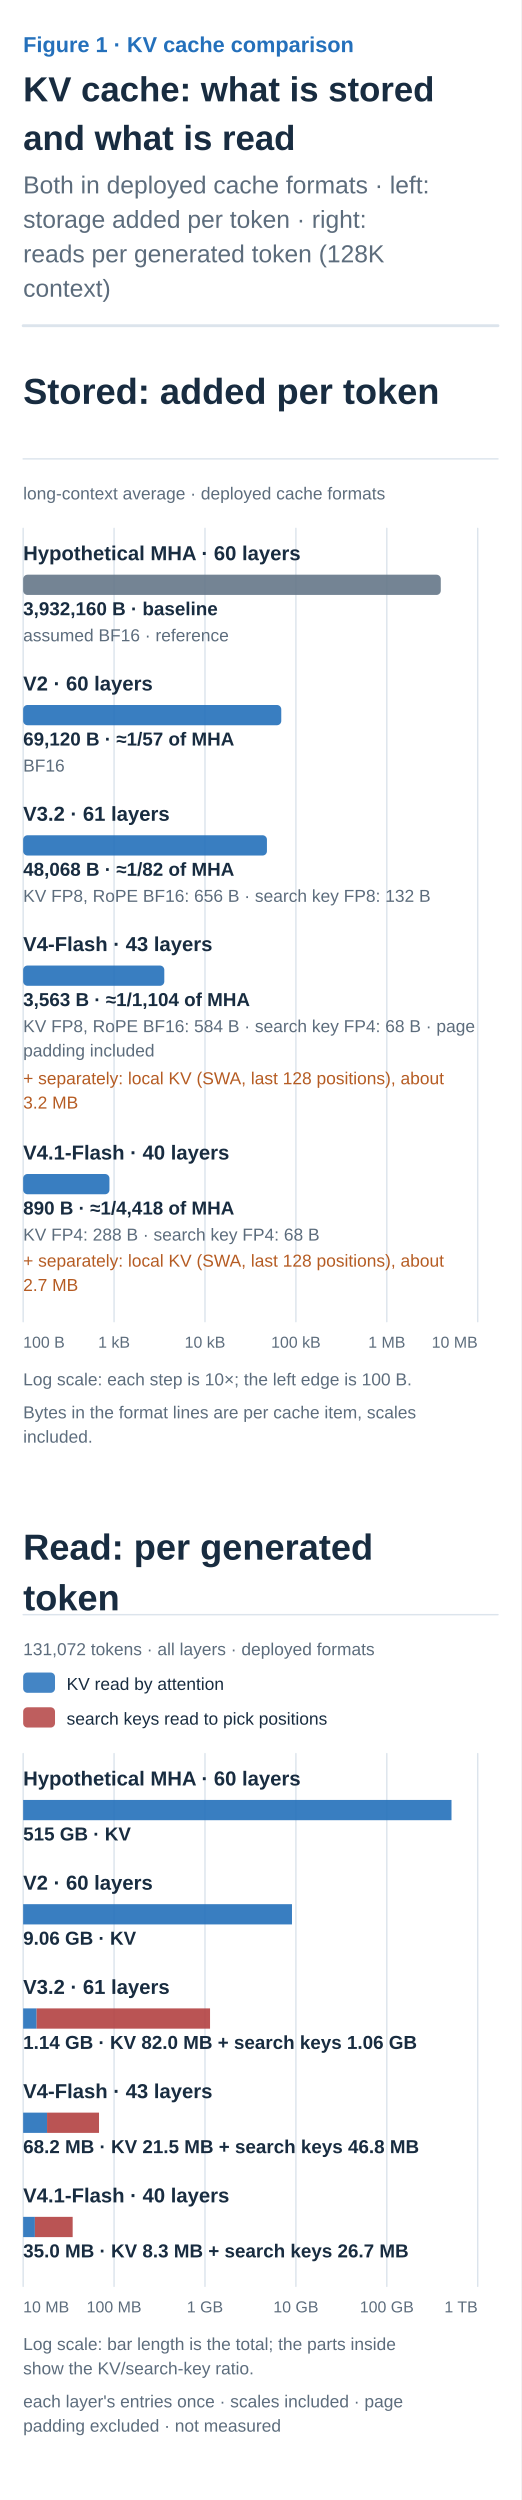
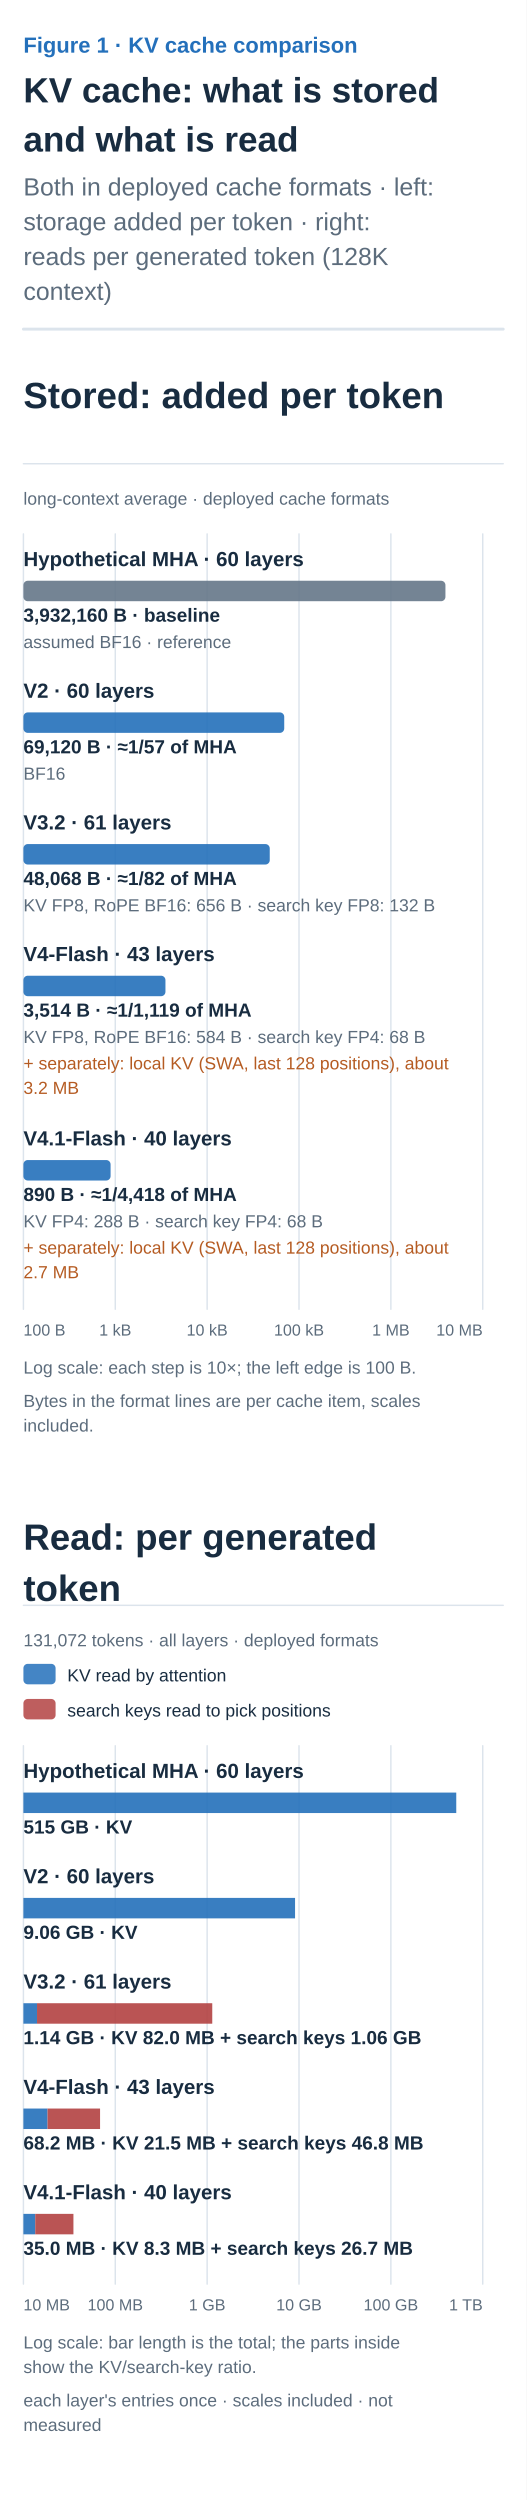
- <svg xmlns="http://www.w3.org/2000/svg" width="360" height="1727" viewBox="0 0 360 1727" role="img" aria-labelledby="title desc">
+ <svg xmlns="http://www.w3.org/2000/svg" width="360" height="1709" viewBox="0 0 360 1709" role="img" aria-labelledby="title desc">
  <defs>
    <marker id="arrow-ink" viewBox="0 0 10 10" refX="8" refY="5" markerWidth="6" markerHeight="6" orient="auto">
      <path d="M1 1 L9 5 L1 9" fill="none" stroke="#182C40" stroke-width="1.6" />
    </marker>
    <marker id="arrow-muted" viewBox="0 0 10 10" refX="8" refY="5" markerWidth="6" markerHeight="6" orient="auto">
      <path d="M1 1 L9 5 L1 9" fill="none" stroke="#5C6C7C" stroke-width="1.6" />
    </marker>
    <marker id="arrow-line" viewBox="0 0 10 10" refX="8" refY="5" markerWidth="6" markerHeight="6" orient="auto">
      <path d="M1 1 L9 5 L1 9" fill="none" stroke="#DCE4EC" stroke-width="1.6" />
    </marker>
    <marker id="arrow-paper" viewBox="0 0 10 10" refX="8" refY="5" markerWidth="6" markerHeight="6" orient="auto">
      <path d="M1 1 L9 5 L1 9" fill="none" stroke="#FFFFFF" stroke-width="1.6" />
    </marker>
    <marker id="arrow-blue" viewBox="0 0 10 10" refX="8" refY="5" markerWidth="6" markerHeight="6" orient="auto">
      <path d="M1 1 L9 5 L1 9" fill="none" stroke="#2470BB" stroke-width="1.6" />
    </marker>
    <marker id="arrow-teal" viewBox="0 0 10 10" refX="8" refY="5" markerWidth="6" markerHeight="6" orient="auto">
      <path d="M1 1 L9 5 L1 9" fill="none" stroke="#287D78" stroke-width="1.6" />
    </marker>
    <marker id="arrow-orange" viewBox="0 0 10 10" refX="8" refY="5" markerWidth="6" markerHeight="6" orient="auto">
      <path d="M1 1 L9 5 L1 9" fill="none" stroke="#B55B22" stroke-width="1.6" />
    </marker>
    <marker id="arrow-purple" viewBox="0 0 10 10" refX="8" refY="5" markerWidth="6" markerHeight="6" orient="auto">
      <path d="M1 1 L9 5 L1 9" fill="none" stroke="#7954A3" stroke-width="1.6" />
    </marker>
    <marker id="arrow-gray" viewBox="0 0 10 10" refX="8" refY="5" markerWidth="6" markerHeight="6" orient="auto">
      <path d="M1 1 L9 5 L1 9" fill="none" stroke="#657789" stroke-width="1.6" />
    </marker>
    <marker id="arrow-red" viewBox="0 0 10 10" refX="8" refY="5" markerWidth="6" markerHeight="6" orient="auto">
      <path d="M1 1 L9 5 L1 9" fill="none" stroke="#B34242" stroke-width="1.6" />
    </marker>
    <marker id="arrow-indigo" viewBox="0 0 10 10" refX="8" refY="5" markerWidth="6" markerHeight="6" orient="auto">
      <path d="M1 1 L9 5 L1 9" fill="none" stroke="#4C60A8" stroke-width="1.6" />
    </marker>
    <marker id="arrow-slate" viewBox="0 0 10 10" refX="8" refY="5" markerWidth="6" markerHeight="6" orient="auto">
      <path d="M1 1 L9 5 L1 9" fill="none" stroke="#8191A0" stroke-width="1.6" />
    </marker>
    <marker id="arrow-surface" viewBox="0 0 10 10" refX="8" refY="5" markerWidth="6" markerHeight="6" orient="auto">
      <path d="M1 1 L9 5 L1 9" fill="none" stroke="#F8FAFC" stroke-width="1.6" />
    </marker>
  </defs>
  <style>text{font-family:Arial,"Apple SD Gothic Neo","Noto Sans KR",sans-serif}text[font-family]{font-family:Menlo,Consolas,monospace}path{stroke-linecap:round;stroke-linejoin:round}</style>
  <rect width="100%" height="100%" fill="white" />
  <text x="16" y="36" fill="#2470BB" font-size="15" font-weight="600" text-anchor="start" data-max-width="328">Figure 1 · KV cache comparison</text>
  <text x="16" y="70" fill="#182C40" font-size="24" font-weight="700" text-anchor="start" data-max-width="328">KV cache: what is stored</text>
  <text x="16" y="103.6" fill="#182C40" font-size="24" font-weight="700" text-anchor="start" data-max-width="328">and what is read</text>
  <text x="16" y="133.6" fill="#5C6C7C" font-size="17" font-weight="400" text-anchor="start" data-max-width="328">Both in deployed cache formats · left:</text>
  <text x="16" y="157.4" fill="#5C6C7C" font-size="17" font-weight="400" text-anchor="start" data-max-width="328">storage added per token · right:</text>
  <text x="16" y="181.2" fill="#5C6C7C" font-size="17" font-weight="400" text-anchor="start" data-max-width="328">reads per generated token (128K</text>
  <text x="16" y="205" fill="#5C6C7C" font-size="17" font-weight="400" text-anchor="start" data-max-width="328">context)</text>
  <path d="M16,225 H344" stroke="#DCE4EC" stroke-width="2" />
  <g transform="translate(16 249) scale(1)" data-panel="1">
    <text x="0" y="30" fill="#182C40" font-size="25" font-weight="600" text-anchor="start" data-max-width="328">Stored: added per token</text>
    <path d="M0 68 L328 68" stroke="#DCE4EC" stroke-width="1" fill="none" />
    <text x="0" y="96" fill="#5C6C7C" font-size="12" font-weight="400" text-anchor="start" data-max-width="328">long-context average · deployed cache formats</text>
-     <path d="M314 116 L314 664" stroke="#DCE4EC" stroke-width="1" fill="none" />
-     <path d="M251.2 116 L251.2 664" stroke="#DCE4EC" stroke-width="1" fill="none" />
-     <path d="M188.4 116 L188.4 664" stroke="#DCE4EC" stroke-width="1" fill="none" />
-     <path d="M125.6 116 L125.6 664" stroke="#DCE4EC" stroke-width="1" fill="none" />
-     <path d="M62.8 116 L62.8 664" stroke="#DCE4EC" stroke-width="1" fill="none" />
-     <path d="M0 116 L0 664" stroke="#DCE4EC" stroke-width="1" fill="none" />
+     <path d="M314 116 L314 646" stroke="#DCE4EC" stroke-width="1" fill="none" />
+     <path d="M251.2 116 L251.2 646" stroke="#DCE4EC" stroke-width="1" fill="none" />
+     <path d="M188.4 116 L188.4 646" stroke="#DCE4EC" stroke-width="1" fill="none" />
+     <path d="M125.6 116 L125.6 646" stroke="#DCE4EC" stroke-width="1" fill="none" />
+     <path d="M62.8 116 L62.8 646" stroke="#DCE4EC" stroke-width="1" fill="none" />
+     <path d="M0 116 L0 646" stroke="#DCE4EC" stroke-width="1" fill="none" />
    <text x="0" y="138" fill="#182C40" font-size="14" font-weight="700" text-anchor="start" data-max-width="328">Hypothetical MHA · 60 layers</text>
    <rect x="0" y="148" width="288.5" height="14" rx="3" fill="#657789" fill-opacity="0.9" />
    <text x="0" y="176" fill="#182C40" font-size="13" font-weight="700" text-anchor="start" data-max-width="328">3,932,160 B · baseline</text>
    <text x="0" y="194" fill="#5C6C7C" font-size="12" font-weight="400" text-anchor="start" data-max-width="328">assumed BF16 · reference</text>
    <text x="0" y="228" fill="#182C40" font-size="14" font-weight="700" text-anchor="start" data-max-width="328">V2 · 60 layers</text>
    <rect x="0" y="238" width="178.3" height="14" rx="3" fill="#2470BB" fill-opacity="0.9" />
    <text x="0" y="266" fill="#182C40" font-size="13" font-weight="700" text-anchor="start" data-max-width="328">69,120 B · ≈1/57 of MHA</text>
    <text x="0" y="284" fill="#5C6C7C" font-size="12" font-weight="400" text-anchor="start" data-max-width="328">BF16</text>
    <text x="0" y="318" fill="#182C40" font-size="14" font-weight="700" text-anchor="start" data-max-width="328">V3.2 · 61 layers</text>
    <rect x="0" y="328" width="168.4" height="14" rx="3" fill="#2470BB" fill-opacity="0.9" />
    <text x="0" y="356" fill="#182C40" font-size="13" font-weight="700" text-anchor="start" data-max-width="328">48,068 B · ≈1/82 of MHA</text>
    <text x="0" y="374" fill="#5C6C7C" font-size="12" font-weight="400" text-anchor="start" data-max-width="328">KV FP8, RoPE BF16: 656 B · search key FP8: 132 B</text>
    <text x="0" y="408" fill="#182C40" font-size="14" font-weight="700" text-anchor="start" data-max-width="328">V4-Flash · 43 layers</text>
-     <rect x="0" y="418" width="97.5" height="14" rx="3" fill="#2470BB" fill-opacity="0.9" />
-     <text x="0" y="446" fill="#182C40" font-size="13" font-weight="700" text-anchor="start" data-max-width="328">3,563 B · ≈1/1,104 of MHA</text>
-     <text x="0" y="464" fill="#5C6C7C" font-size="12" font-weight="400" text-anchor="start" data-max-width="328">KV FP8, RoPE BF16: 584 B · search key FP4: 68 B · page</text>
-     <text x="0" y="480.8" fill="#5C6C7C" font-size="12" font-weight="400" text-anchor="start" data-max-width="328">padding included</text>
-     <text x="0" y="500" fill="#B55B22" font-size="12" font-weight="400" text-anchor="start" data-max-width="328">+ separately: local KV (SWA, last 128 positions), about</text>
-     <text x="0" y="516.8" fill="#B55B22" font-size="12" font-weight="400" text-anchor="start" data-max-width="328">3.2 MB</text>
-     <text x="0" y="552" fill="#182C40" font-size="14" font-weight="700" text-anchor="start" data-max-width="328">V4.1-Flash · 40 layers</text>
-     <rect x="0" y="562" width="59.6" height="14" rx="3" fill="#2470BB" fill-opacity="0.9" />
-     <text x="0" y="590" fill="#182C40" font-size="13" font-weight="700" text-anchor="start" data-max-width="328">890 B · ≈1/4,418 of MHA</text>
-     <text x="0" y="608" fill="#5C6C7C" font-size="12" font-weight="400" text-anchor="start" data-max-width="328">KV FP4: 288 B · search key FP4: 68 B</text>
-     <text x="0" y="626" fill="#B55B22" font-size="12" font-weight="400" text-anchor="start" data-max-width="328">+ separately: local KV (SWA, last 128 positions), about</text>
-     <text x="0" y="642.8" fill="#B55B22" font-size="12" font-weight="400" text-anchor="start" data-max-width="328">2.7 MB</text>
-     <text x="0" y="682" fill="#5C6C7C" font-size="11" font-weight="400" text-anchor="start" data-max-width="80">100 B</text>
-     <text x="62.8" y="682" fill="#5C6C7C" font-size="11" font-weight="400" text-anchor="middle" data-max-width="80">1 kB</text>
-     <text x="125.6" y="682" fill="#5C6C7C" font-size="11" font-weight="400" text-anchor="middle" data-max-width="80">10 kB</text>
-     <text x="188.4" y="682" fill="#5C6C7C" font-size="11" font-weight="400" text-anchor="middle" data-max-width="80">100 kB</text>
-     <text x="251.2" y="682" fill="#5C6C7C" font-size="11" font-weight="400" text-anchor="middle" data-max-width="80">1 MB</text>
-     <text x="314" y="682" fill="#5C6C7C" font-size="11" font-weight="400" text-anchor="end" data-max-width="80">10 MB</text>
-     <text x="0" y="708" fill="#5C6C7C" font-size="12" font-weight="400" text-anchor="start" data-max-width="328">Log scale: each step is 10×; the left edge is 100 B.</text>
-     <text x="0" y="730.8" fill="#5C6C7C" font-size="12" font-weight="400" text-anchor="start" data-max-width="328">Bytes in the format lines are per cache item, scales</text>
-     <text x="0" y="747.6" fill="#5C6C7C" font-size="12" font-weight="400" text-anchor="start" data-max-width="328">included.</text>
+     <rect x="0" y="418" width="97.1" height="14" rx="3" fill="#2470BB" fill-opacity="0.9" />
+     <text x="0" y="446" fill="#182C40" font-size="13" font-weight="700" text-anchor="start" data-max-width="328">3,514 B · ≈1/1,119 of MHA</text>
+     <text x="0" y="464" fill="#5C6C7C" font-size="12" font-weight="400" text-anchor="start" data-max-width="328">KV FP8, RoPE BF16: 584 B · search key FP4: 68 B</text>
+     <text x="0" y="482" fill="#B55B22" font-size="12" font-weight="400" text-anchor="start" data-max-width="328">+ separately: local KV (SWA, last 128 positions), about</text>
+     <text x="0" y="498.8" fill="#B55B22" font-size="12" font-weight="400" text-anchor="start" data-max-width="328">3.2 MB</text>
+     <text x="0" y="534" fill="#182C40" font-size="14" font-weight="700" text-anchor="start" data-max-width="328">V4.1-Flash · 40 layers</text>
+     <rect x="0" y="544" width="59.6" height="14" rx="3" fill="#2470BB" fill-opacity="0.9" />
+     <text x="0" y="572" fill="#182C40" font-size="13" font-weight="700" text-anchor="start" data-max-width="328">890 B · ≈1/4,418 of MHA</text>
+     <text x="0" y="590" fill="#5C6C7C" font-size="12" font-weight="400" text-anchor="start" data-max-width="328">KV FP4: 288 B · search key FP4: 68 B</text>
+     <text x="0" y="608" fill="#B55B22" font-size="12" font-weight="400" text-anchor="start" data-max-width="328">+ separately: local KV (SWA, last 128 positions), about</text>
+     <text x="0" y="624.8" fill="#B55B22" font-size="12" font-weight="400" text-anchor="start" data-max-width="328">2.7 MB</text>
+     <text x="0" y="664" fill="#5C6C7C" font-size="11" font-weight="400" text-anchor="start" data-max-width="80">100 B</text>
+     <text x="62.8" y="664" fill="#5C6C7C" font-size="11" font-weight="400" text-anchor="middle" data-max-width="80">1 kB</text>
+     <text x="125.6" y="664" fill="#5C6C7C" font-size="11" font-weight="400" text-anchor="middle" data-max-width="80">10 kB</text>
+     <text x="188.4" y="664" fill="#5C6C7C" font-size="11" font-weight="400" text-anchor="middle" data-max-width="80">100 kB</text>
+     <text x="251.2" y="664" fill="#5C6C7C" font-size="11" font-weight="400" text-anchor="middle" data-max-width="80">1 MB</text>
+     <text x="314" y="664" fill="#5C6C7C" font-size="11" font-weight="400" text-anchor="end" data-max-width="80">10 MB</text>
+     <text x="0" y="690" fill="#5C6C7C" font-size="12" font-weight="400" text-anchor="start" data-max-width="328">Log scale: each step is 10×; the left edge is 100 B.</text>
+     <text x="0" y="712.8" fill="#5C6C7C" font-size="12" font-weight="400" text-anchor="start" data-max-width="328">Bytes in the format lines are per cache item, scales</text>
+     <text x="0" y="729.6" fill="#5C6C7C" font-size="12" font-weight="400" text-anchor="start" data-max-width="328">included.</text>
  </g>
-   <g transform="translate(16 1047.4) scale(1)" data-panel="2">
+   <g transform="translate(16 1029.4) scale(1)" data-panel="2">
    <text x="0" y="30" fill="#182C40" font-size="25" font-weight="600" text-anchor="start" data-max-width="328">Read: per generated</text>
    <text x="0" y="65" fill="#182C40" font-size="25" font-weight="600" text-anchor="start" data-max-width="328">token</text>
    <path d="M0 68 L328 68" stroke="#DCE4EC" stroke-width="1" fill="none" />
    <text x="0" y="96" fill="#5C6C7C" font-size="12" font-weight="400" text-anchor="start" data-max-width="328">131,072 tokens · all layers · deployed formats</text>
    <rect x="0" y="108" width="22" height="14" rx="3" fill="#2470BB" fill-opacity=".85" />
    <text x="30" y="120" fill="#182C40" font-size="12" font-weight="400" text-anchor="start" data-max-width="298">KV read by attention</text>
    <rect x="0" y="132" width="22" height="14" rx="3" fill="#B34242" fill-opacity=".85" />
    <text x="30" y="144" fill="#182C40" font-size="12" font-weight="400" text-anchor="start" data-max-width="298">search keys read to pick positions</text>
    <path d="M314 164 L314 532" stroke="#DCE4EC" stroke-width="1" fill="none" />
    <path d="M251.2 164 L251.2 532" stroke="#DCE4EC" stroke-width="1" fill="none" />
    <path d="M188.4 164 L188.4 532" stroke="#DCE4EC" stroke-width="1" fill="none" />
    <path d="M125.6 164 L125.6 532" stroke="#DCE4EC" stroke-width="1" fill="none" />
    <path d="M62.8 164 L62.8 532" stroke="#DCE4EC" stroke-width="1" fill="none" />
    <path d="M0 164 L0 532" stroke="#DCE4EC" stroke-width="1" fill="none" />
    <text x="0" y="186" fill="#182C40" font-size="14" font-weight="700" text-anchor="start" data-max-width="328">Hypothetical MHA · 60 layers</text>
    <rect x="0" y="196" width="295.9" height="14" fill="#2470BB" fill-opacity="0.9" />
    <text x="0" y="224" fill="#182C40" font-size="13" font-weight="700" text-anchor="start" data-max-width="328">515 GB · KV</text>
    <text x="0" y="258" fill="#182C40" font-size="14" font-weight="700" text-anchor="start" data-max-width="328">V2 · 60 layers</text>
    <rect x="0" y="268" width="185.7" height="14" fill="#2470BB" fill-opacity="0.9" />
    <text x="0" y="296" fill="#182C40" font-size="13" font-weight="700" text-anchor="start" data-max-width="328">9.06 GB · KV</text>
    <text x="0" y="330" fill="#182C40" font-size="14" font-weight="700" text-anchor="start" data-max-width="328">V3.2 · 61 layers</text>
    <rect x="0" y="340" width="9.3" height="14" fill="#2470BB" fill-opacity="0.9" />
    <rect x="9.3" y="340" width="119.8" height="14" fill="#B34242" fill-opacity="0.9" />
    <text x="0" y="368" fill="#182C40" font-size="13" font-weight="700" text-anchor="start" data-max-width="328">1.14 GB · KV 82.0 MB + search keys 1.06 GB</text>
    <text x="0" y="402" fill="#182C40" font-size="14" font-weight="700" text-anchor="start" data-max-width="328">V4-Flash · 43 layers</text>
    <rect x="0" y="412" width="16.5" height="14" fill="#2470BB" fill-opacity="0.9" />
    <rect x="16.5" y="412" width="35.9" height="14" fill="#B34242" fill-opacity="0.9" />
    <text x="0" y="440" fill="#182C40" font-size="13" font-weight="700" text-anchor="start" data-max-width="328">68.2 MB · KV 21.5 MB + search keys 46.8 MB</text>
    <text x="0" y="474" fill="#182C40" font-size="14" font-weight="700" text-anchor="start" data-max-width="328">V4.1-Flash · 40 layers</text>
    <rect x="0" y="484" width="8.1" height="14" fill="#2470BB" fill-opacity="0.9" />
    <rect x="8.1" y="484" width="26.1" height="14" fill="#B34242" fill-opacity="0.9" />
    <text x="0" y="512" fill="#182C40" font-size="13" font-weight="700" text-anchor="start" data-max-width="328">35.0 MB · KV 8.3 MB + search keys 26.7 MB</text>
    <text x="0" y="550" fill="#5C6C7C" font-size="11" font-weight="400" text-anchor="start" data-max-width="80">10 MB</text>
    <text x="62.8" y="550" fill="#5C6C7C" font-size="11" font-weight="400" text-anchor="middle" data-max-width="80">100 MB</text>
    <text x="125.6" y="550" fill="#5C6C7C" font-size="11" font-weight="400" text-anchor="middle" data-max-width="80">1 GB</text>
    <text x="188.4" y="550" fill="#5C6C7C" font-size="11" font-weight="400" text-anchor="middle" data-max-width="80">10 GB</text>
    <text x="251.2" y="550" fill="#5C6C7C" font-size="11" font-weight="400" text-anchor="middle" data-max-width="80">100 GB</text>
    <text x="314" y="550" fill="#5C6C7C" font-size="11" font-weight="400" text-anchor="end" data-max-width="80">1 TB</text>
    <text x="0" y="576" fill="#5C6C7C" font-size="12" font-weight="400" text-anchor="start" data-max-width="328">Log scale: bar length is the total; the parts inside</text>
    <text x="0" y="592.8" fill="#5C6C7C" font-size="12" font-weight="400" text-anchor="start" data-max-width="328">show the KV/search-key ratio.</text>
-     <text x="0" y="615.6" fill="#5C6C7C" font-size="12" font-weight="400" text-anchor="start" data-max-width="328">each layer's entries once · scales included · page</text>
-     <text x="0" y="632.4" fill="#5C6C7C" font-size="12" font-weight="400" text-anchor="start" data-max-width="328">padding excluded · not measured</text>
+     <text x="0" y="615.6" fill="#5C6C7C" font-size="12" font-weight="400" text-anchor="start" data-max-width="328">each layer's entries once · scales included · not</text>
+     <text x="0" y="632.4" fill="#5C6C7C" font-size="12" font-weight="400" text-anchor="start" data-max-width="328">measured</text>
  </g>
</svg>
